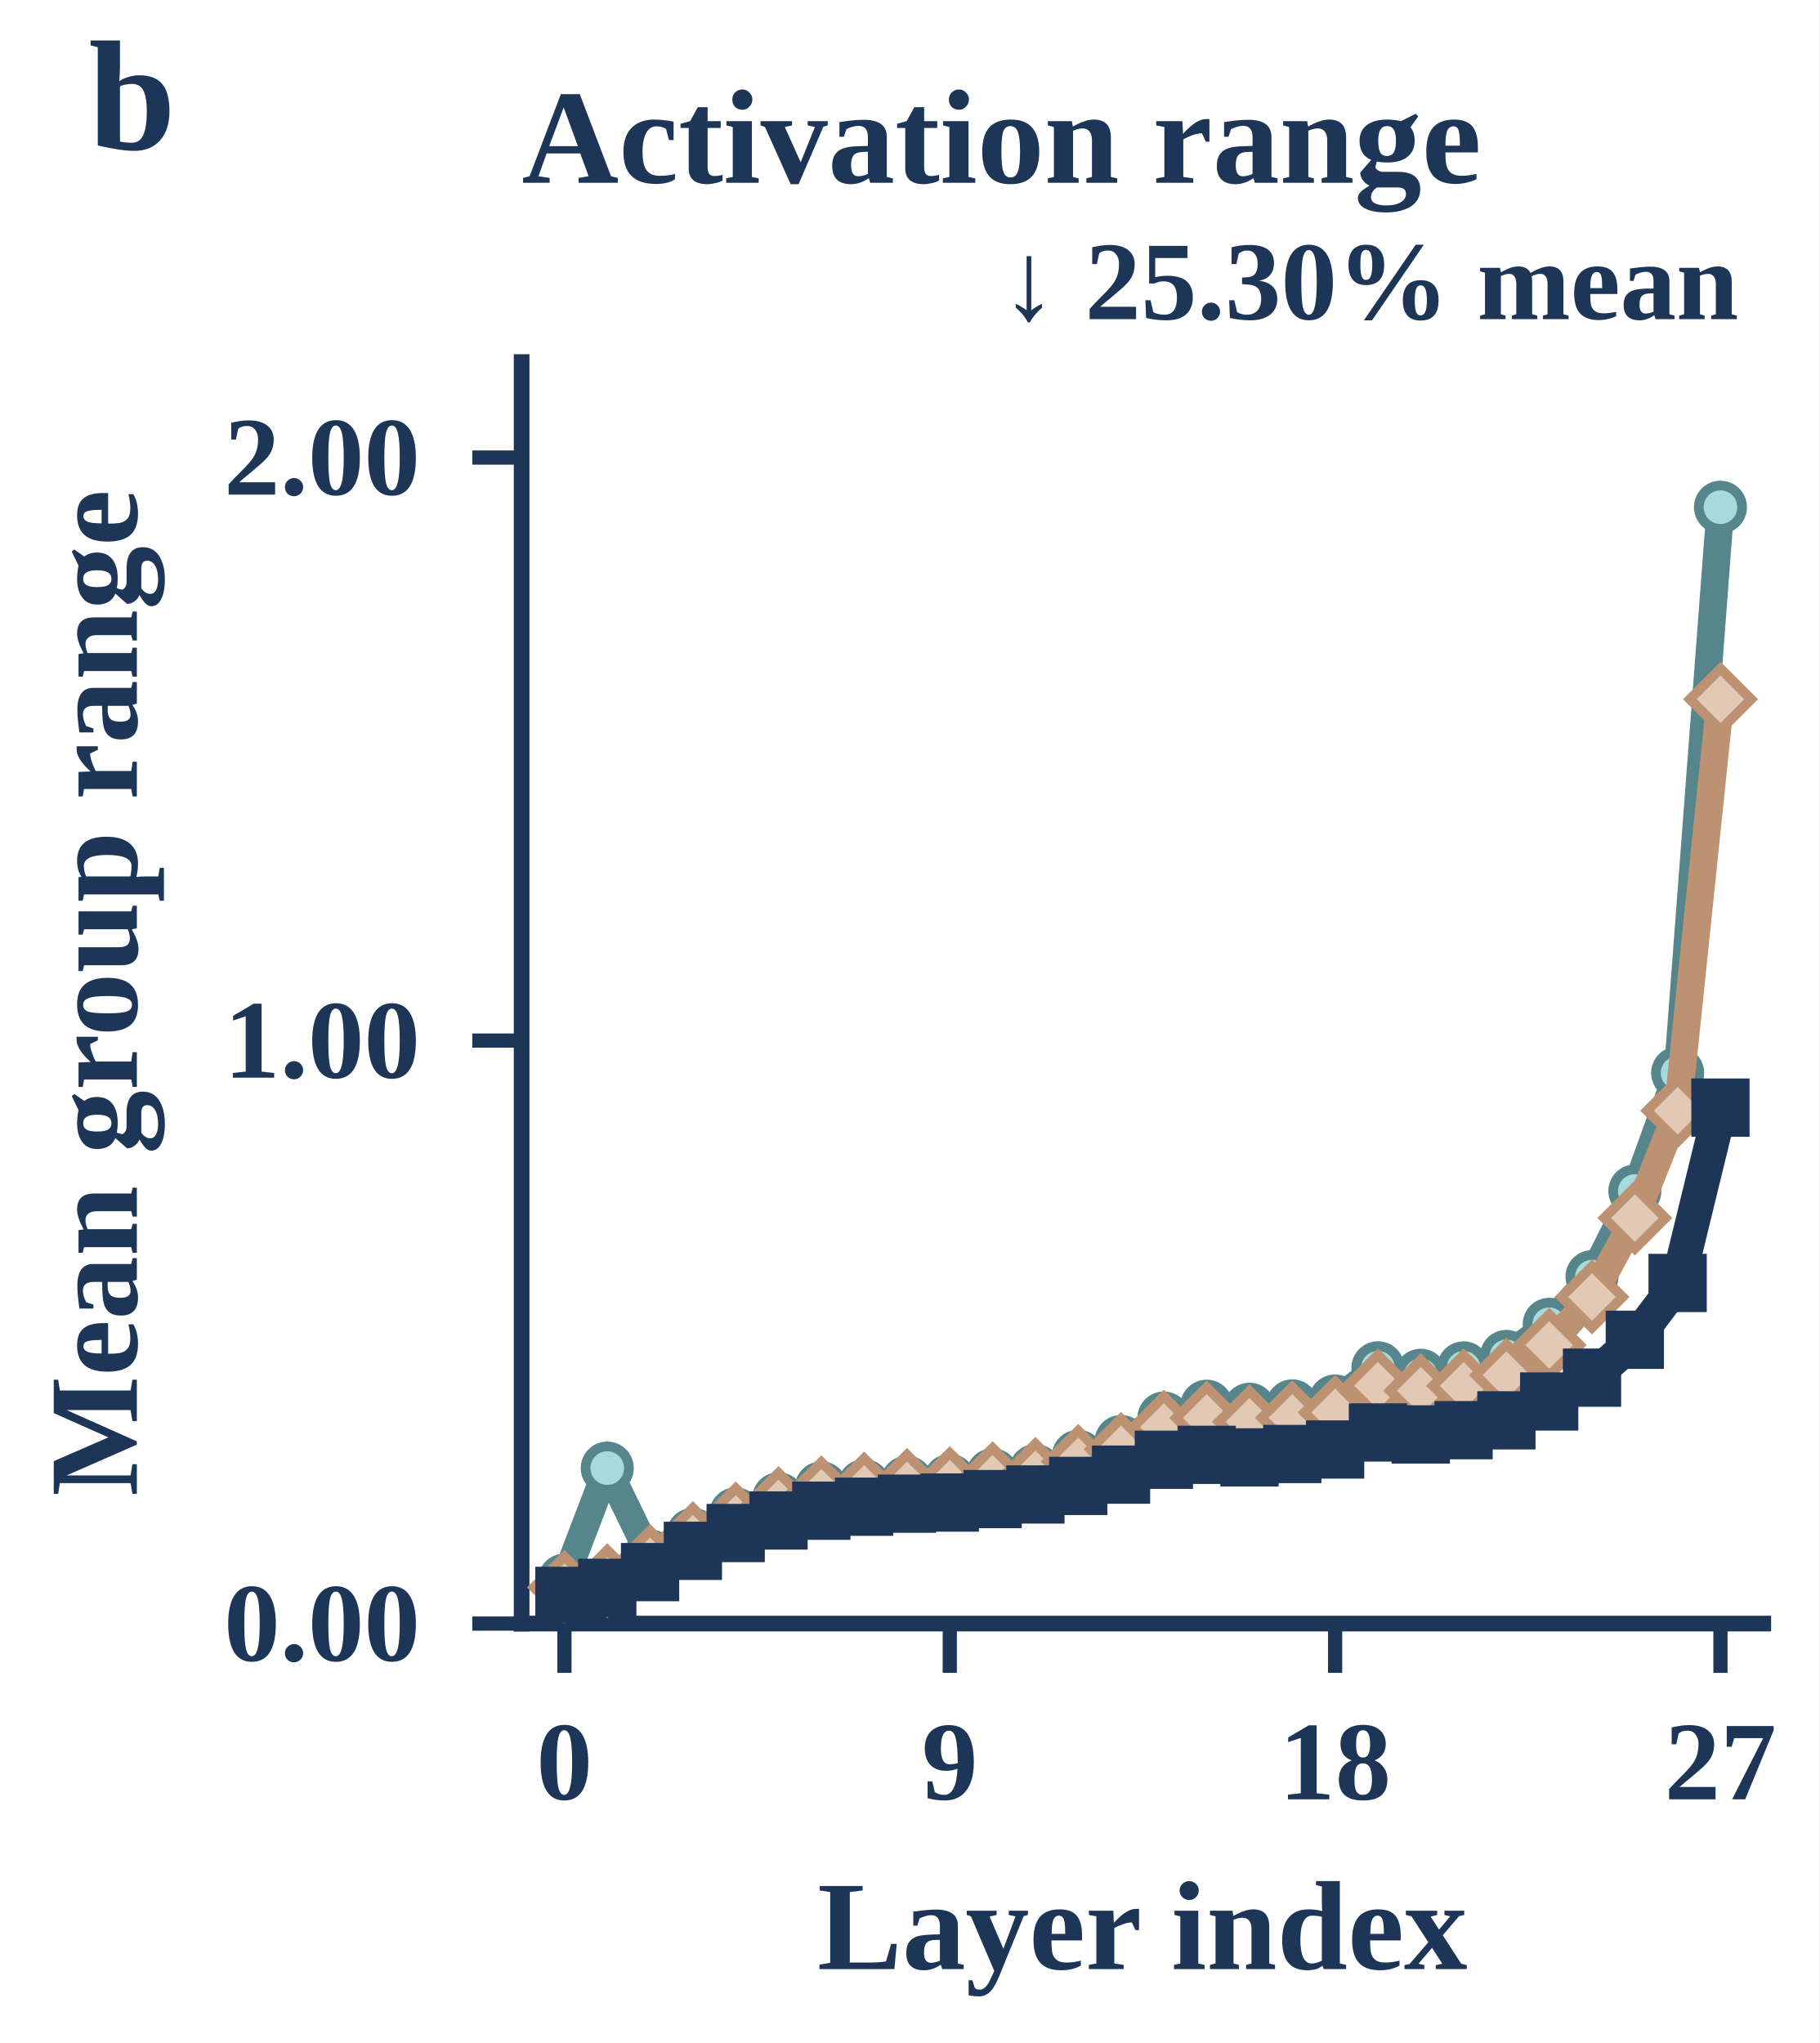
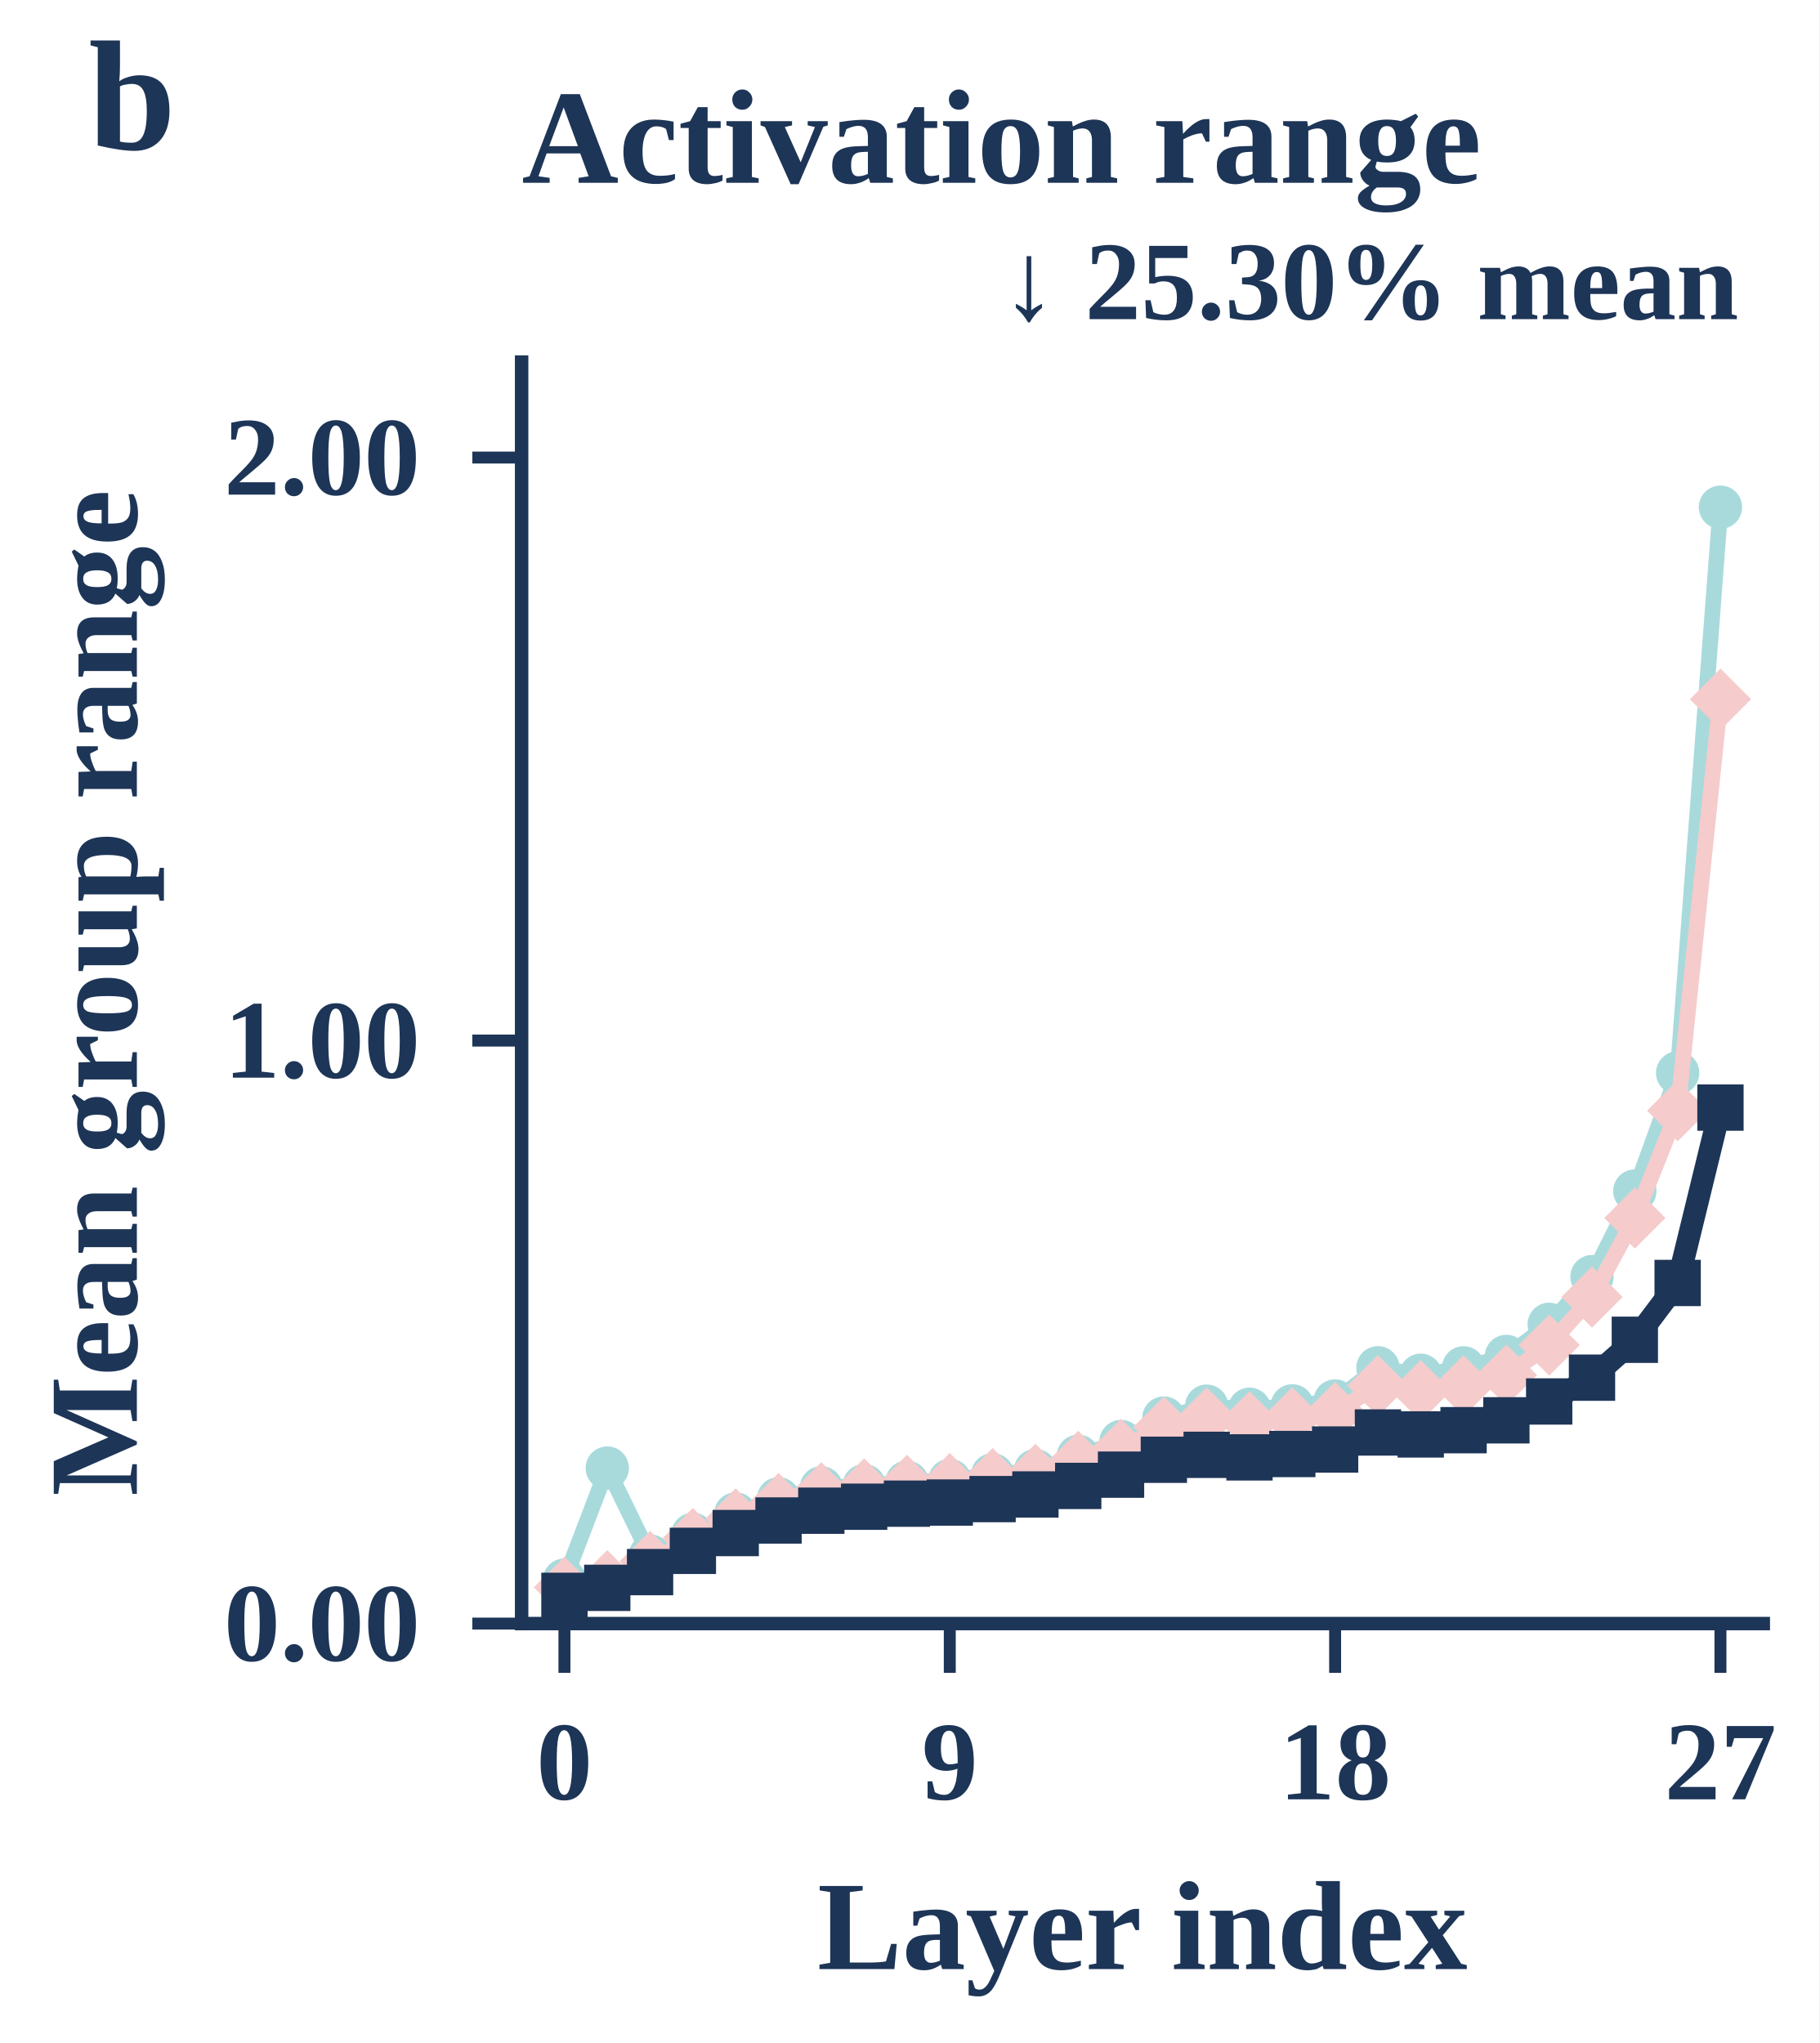
<svg xmlns="http://www.w3.org/2000/svg" xmlns:xlink="http://www.w3.org/1999/xlink" width="121.791pt" height="136.776pt" viewBox="0 0 121.791 136.776" version="1.1">
  <defs>
    <style type="text/css">*{stroke-linejoin: round; stroke-linecap: butt}</style>
  </defs>
  <g id="figure_1">
    <g id="patch_1">
      <path d="M 0 136.776  L 121.791 136.776  L 121.791 0  L 0 0  z " style="fill: #ffffff" />
    </g>
    <g id="axes_1">
      <g id="patch_2">
        <path d="M 34.92 108.696  L 118.043 108.696  L 118.043 24.24  L 34.92 24.24  z " style="fill: #ffffff" />
      </g>
      <g id="matplotlib.axis_1">
        <g id="xtick_1">
          <g id="line2d_1">
            <defs>
-               <path id="m8a12161297" d="M 0 0  L 0 3.3  " style="stroke: #1d3557; stroke-width: 0.95" />
+               <path id="m6b7966608b" d="M 0 0  L 0 3.3  " style="stroke: #1d3557; stroke-width: 0.8" />
            </defs>
            <g>
-               <use xlink:href="#m8a12161297" x="37.786" y="108.696" style="fill: #1d3557; stroke: #1d3557; stroke-width: 0.95" />
+               <use xlink:href="#m6b7966608b" x="37.786" y="108.696" style="fill: #1d3557; stroke: #1d3557; stroke-width: 0.8" />
            </g>
          </g>
          <g id="text_1">
            <text style="font-weight: 700; font-size: 7.5px; font-family: 'Times New Roman', serif; text-anchor: middle; fill: #1d3557" x="37.786" y="120.462" transform="rotate(-0 37.7863 120.4624)">0</text>
          </g>
        </g>
        <g id="xtick_2">
          <g id="line2d_2">
            <g>
-               <use xlink:href="#m8a12161297" x="63.583" y="108.696" style="fill: #1d3557; stroke: #1d3557; stroke-width: 0.95" />
+               <use xlink:href="#m6b7966608b" x="63.583" y="108.696" style="fill: #1d3557; stroke: #1d3557; stroke-width: 0.8" />
            </g>
          </g>
          <g id="text_2">
            <text style="font-weight: 700; font-size: 7.5px; font-family: 'Times New Roman', serif; text-anchor: middle; fill: #1d3557" x="63.583" y="120.462" transform="rotate(-0 63.58298 120.4624)">9</text>
          </g>
        </g>
        <g id="xtick_3">
          <g id="line2d_3">
            <g>
-               <use xlink:href="#m8a12161297" x="89.38" y="108.696" style="fill: #1d3557; stroke: #1d3557; stroke-width: 0.95" />
+               <use xlink:href="#m6b7966608b" x="89.38" y="108.696" style="fill: #1d3557; stroke: #1d3557; stroke-width: 0.8" />
            </g>
          </g>
          <g id="text_3">
            <text style="font-weight: 700; font-size: 7.5px; font-family: 'Times New Roman', serif; text-anchor: middle; fill: #1d3557" x="89.38" y="120.462" transform="rotate(-0 89.37966 120.4624)">18</text>
          </g>
        </g>
        <g id="xtick_4">
          <g id="line2d_4">
            <g>
-               <use xlink:href="#m8a12161297" x="115.176" y="108.696" style="fill: #1d3557; stroke: #1d3557; stroke-width: 0.95" />
+               <use xlink:href="#m6b7966608b" x="115.176" y="108.696" style="fill: #1d3557; stroke: #1d3557; stroke-width: 0.8" />
            </g>
          </g>
          <g id="text_4">
            <text style="font-weight: 700; font-size: 7.5px; font-family: 'Times New Roman', serif; text-anchor: middle; fill: #1d3557" x="115.176" y="120.462" transform="rotate(-0 115.1763 120.4624)">27</text>
          </g>
        </g>
        <g id="text_5">
          <text style="font-weight: 700; font-size: 8.5px; font-family: 'Times New Roman', serif; text-anchor: middle; fill: #1d3557" x="76.481" y="131.828" transform="rotate(-0 76.48132 131.8281)">Layer index</text>
        </g>
      </g>
      <g id="matplotlib.axis_2">
        <g id="ytick_1">
          <g id="line2d_5">
            <defs>
-               <path id="m75f432d54d" d="M 0 0  L -3.3 0  " style="stroke: #1d3557; stroke-width: 0.95" />
+               <path id="m15eaed19f2" d="M 0 0  L -3.3 0  " style="stroke: #1d3557; stroke-width: 0.8" />
            </defs>
            <g>
-               <use xlink:href="#m75f432d54d" x="34.92" y="108.696" style="fill: #1d3557; stroke: #1d3557; stroke-width: 0.95" />
+               <use xlink:href="#m15eaed19f2" x="34.92" y="108.696" style="fill: #1d3557; stroke: #1d3557; stroke-width: 0.8" />
            </g>
          </g>
          <g id="text_6">
            <text style="font-weight: 700; font-size: 7.5px; font-family: 'Times New Roman', serif; text-anchor: end; fill: #1d3557" x="28.12" y="111.179" transform="rotate(-0 28.12 111.1792)">0.00</text>
          </g>
        </g>
        <g id="ytick_2">
          <g id="line2d_6">
            <g>
-               <use xlink:href="#m75f432d54d" x="34.92" y="69.664" style="fill: #1d3557; stroke: #1d3557; stroke-width: 0.95" />
+               <use xlink:href="#m15eaed19f2" x="34.92" y="69.664" style="fill: #1d3557; stroke: #1d3557; stroke-width: 0.8" />
            </g>
          </g>
          <g id="text_7">
            <text style="font-weight: 700; font-size: 7.5px; font-family: 'Times New Roman', serif; text-anchor: end; fill: #1d3557" x="28.12" y="72.147" transform="rotate(-0 28.12 72.14699)">1.00</text>
          </g>
        </g>
        <g id="ytick_3">
          <g id="line2d_7">
            <g>
-               <use xlink:href="#m75f432d54d" x="34.92" y="30.632" style="fill: #1d3557; stroke: #1d3557; stroke-width: 0.95" />
+               <use xlink:href="#m15eaed19f2" x="34.92" y="30.632" style="fill: #1d3557; stroke: #1d3557; stroke-width: 0.8" />
            </g>
          </g>
          <g id="text_8">
            <text style="font-weight: 700; font-size: 7.5px; font-family: 'Times New Roman', serif; text-anchor: end; fill: #1d3557" x="28.12" y="33.115" transform="rotate(-0 28.12 33.11478)">2.00</text>
          </g>
        </g>
        <g id="text_9">
          <text style="font-weight: 700; font-size: 8.5px; font-family: 'Times New Roman', serif; text-anchor: middle; fill: #1d3557" x="9.161" y="66.468" transform="rotate(-90 9.160859 66.468)">Mean group range</text>
        </g>
      </g>
      <g id="patch_3">
-         <path d="M 34.92 108.696  L 34.92 24.24  " style="fill: none; stroke: #1d3557; stroke-width: 1.05; stroke-linejoin: miter; stroke-linecap: square" />
+         <path d="M 34.92 108.696  L 34.92 24.24  " style="fill: none; stroke: #1d3557; stroke-width: 0.9; stroke-linejoin: miter; stroke-linecap: square" />
      </g>
      <g id="patch_4">
-         <path d="M 34.92 108.696  L 118.043 108.696  " style="fill: none; stroke: #1d3557; stroke-width: 1.05; stroke-linejoin: miter; stroke-linecap: square" />
+         <path d="M 34.92 108.696  L 118.043 108.696  " style="fill: none; stroke: #1d3557; stroke-width: 0.9; stroke-linejoin: miter; stroke-linecap: square" />
      </g>
      <g id="text_10">
        <text style="font-weight: 700; font-size: 10.5px; font-family: 'Times New Roman', serif; text-anchor: start; fill: #1d3557" x="5.92" y="9.994" transform="rotate(-0 5.92 9.993984)">b</text>
      </g>
      <g id="line2d_8">
-         <path d="M 37.786 105.789  L 40.653 98.286  L 43.519 104.174  L 46.385 102.724  L 49.251 101.359  L 52.118 100.344  L 54.984 99.612  L 57.85 99.461  L 60.717 99.232  L 63.583 99.113  L 66.449 98.737  L 69.316 98.456  L 72.182 97.499  L 75.048 96.508  L 77.914 94.936  L 80.781 94.142  L 83.647 94.347  L 86.513 94.121  L 89.38 93.794  L 92.246 91.571  L 95.112 92.072  L 97.979 91.576  L 100.845 90.811  L 103.711 88.661  L 106.577 85.469  L 109.444 79.738  L 112.31 71.832  L 115.176 33.956  " clip-path="url(#p5a25416d24)" style="fill: none; stroke: #56858b; stroke-width: 1.85; stroke-linecap: square" />
+         <path d="M 37.786 105.789  L 40.653 98.286  L 43.519 104.174  L 46.385 102.724  L 49.251 101.359  L 52.118 100.344  L 54.984 99.612  L 57.85 99.461  L 60.717 99.232  L 63.583 99.113  L 66.449 98.737  L 69.316 98.456  L 72.182 97.499  L 75.048 96.508  L 77.914 94.936  L 80.781 94.142  L 83.647 94.347  L 86.513 94.121  L 89.38 93.794  L 92.246 91.571  L 95.112 92.072  L 97.979 91.576  L 100.845 90.811  L 103.711 88.661  L 106.577 85.469  L 109.444 79.738  L 112.31 71.832  L 115.176 33.956  " clip-path="url(#p5a25416d24)" style="fill: none; stroke: #a8dadc; stroke-width: 1.05; stroke-linecap: square" />
        <defs>
-           <path id="m774c6e8f0c" d="M 0 1.45  C 0.385 1.45 0.753 1.297 1.025 1.025  C 1.297 0.753 1.45 0.385 1.45 0  C 1.45 -0.385 1.297 -0.753 1.025 -1.025  C 0.753 -1.297 0.385 -1.45 0 -1.45  C -0.385 -1.45 -0.753 -1.297 -1.025 -1.025  C -1.297 -0.753 -1.45 -0.385 -1.45 0  C -1.45 0.385 -1.297 0.753 -1.025 1.025  C -0.753 1.297 -0.385 1.45 0 1.45  z " style="stroke: #56858b; stroke-width: 0.65" />
+           <path id="mab3937ea33" d="M 0 1.225  C 0.325 1.225 0.636 1.096 0.866 0.866  C 1.096 0.636 1.225 0.325 1.225 0  C 1.225 -0.325 1.096 -0.636 0.866 -0.866  C 0.636 -1.096 0.325 -1.225 0 -1.225  C -0.325 -1.225 -0.636 -1.096 -0.866 -0.866  C -1.096 -0.636 -1.225 -0.325 -1.225 0  C -1.225 0.325 -1.096 0.636 -0.866 0.866  C -0.636 1.096 -0.325 1.225 0 1.225  z " style="stroke: #a8dadc; stroke-width: 0.45" />
        </defs>
        <g clip-path="url(#p5a25416d24)">
-           <use xlink:href="#m774c6e8f0c" x="37.786" y="105.789" style="fill: #a8dadc; stroke: #56858b; stroke-width: 0.65" />
-           <use xlink:href="#m774c6e8f0c" x="40.653" y="98.286" style="fill: #a8dadc; stroke: #56858b; stroke-width: 0.65" />
-           <use xlink:href="#m774c6e8f0c" x="43.519" y="104.174" style="fill: #a8dadc; stroke: #56858b; stroke-width: 0.65" />
-           <use xlink:href="#m774c6e8f0c" x="46.385" y="102.724" style="fill: #a8dadc; stroke: #56858b; stroke-width: 0.65" />
-           <use xlink:href="#m774c6e8f0c" x="49.251" y="101.359" style="fill: #a8dadc; stroke: #56858b; stroke-width: 0.65" />
-           <use xlink:href="#m774c6e8f0c" x="52.118" y="100.344" style="fill: #a8dadc; stroke: #56858b; stroke-width: 0.65" />
-           <use xlink:href="#m774c6e8f0c" x="54.984" y="99.612" style="fill: #a8dadc; stroke: #56858b; stroke-width: 0.65" />
-           <use xlink:href="#m774c6e8f0c" x="57.85" y="99.461" style="fill: #a8dadc; stroke: #56858b; stroke-width: 0.65" />
-           <use xlink:href="#m774c6e8f0c" x="60.717" y="99.232" style="fill: #a8dadc; stroke: #56858b; stroke-width: 0.65" />
-           <use xlink:href="#m774c6e8f0c" x="63.583" y="99.113" style="fill: #a8dadc; stroke: #56858b; stroke-width: 0.65" />
-           <use xlink:href="#m774c6e8f0c" x="66.449" y="98.737" style="fill: #a8dadc; stroke: #56858b; stroke-width: 0.65" />
-           <use xlink:href="#m774c6e8f0c" x="69.316" y="98.456" style="fill: #a8dadc; stroke: #56858b; stroke-width: 0.65" />
-           <use xlink:href="#m774c6e8f0c" x="72.182" y="97.499" style="fill: #a8dadc; stroke: #56858b; stroke-width: 0.65" />
-           <use xlink:href="#m774c6e8f0c" x="75.048" y="96.508" style="fill: #a8dadc; stroke: #56858b; stroke-width: 0.65" />
-           <use xlink:href="#m774c6e8f0c" x="77.914" y="94.936" style="fill: #a8dadc; stroke: #56858b; stroke-width: 0.65" />
-           <use xlink:href="#m774c6e8f0c" x="80.781" y="94.142" style="fill: #a8dadc; stroke: #56858b; stroke-width: 0.65" />
-           <use xlink:href="#m774c6e8f0c" x="83.647" y="94.347" style="fill: #a8dadc; stroke: #56858b; stroke-width: 0.65" />
-           <use xlink:href="#m774c6e8f0c" x="86.513" y="94.121" style="fill: #a8dadc; stroke: #56858b; stroke-width: 0.65" />
-           <use xlink:href="#m774c6e8f0c" x="89.38" y="93.794" style="fill: #a8dadc; stroke: #56858b; stroke-width: 0.65" />
-           <use xlink:href="#m774c6e8f0c" x="92.246" y="91.571" style="fill: #a8dadc; stroke: #56858b; stroke-width: 0.65" />
-           <use xlink:href="#m774c6e8f0c" x="95.112" y="92.072" style="fill: #a8dadc; stroke: #56858b; stroke-width: 0.65" />
-           <use xlink:href="#m774c6e8f0c" x="97.979" y="91.576" style="fill: #a8dadc; stroke: #56858b; stroke-width: 0.65" />
-           <use xlink:href="#m774c6e8f0c" x="100.845" y="90.811" style="fill: #a8dadc; stroke: #56858b; stroke-width: 0.65" />
-           <use xlink:href="#m774c6e8f0c" x="103.711" y="88.661" style="fill: #a8dadc; stroke: #56858b; stroke-width: 0.65" />
-           <use xlink:href="#m774c6e8f0c" x="106.577" y="85.469" style="fill: #a8dadc; stroke: #56858b; stroke-width: 0.65" />
-           <use xlink:href="#m774c6e8f0c" x="109.444" y="79.738" style="fill: #a8dadc; stroke: #56858b; stroke-width: 0.65" />
-           <use xlink:href="#m774c6e8f0c" x="112.31" y="71.832" style="fill: #a8dadc; stroke: #56858b; stroke-width: 0.65" />
-           <use xlink:href="#m774c6e8f0c" x="115.176" y="33.956" style="fill: #a8dadc; stroke: #56858b; stroke-width: 0.65" />
+           <use xlink:href="#mab3937ea33" x="37.786" y="105.789" style="fill: #a8dadc; stroke: #a8dadc; stroke-width: 0.45" />
+           <use xlink:href="#mab3937ea33" x="40.653" y="98.286" style="fill: #a8dadc; stroke: #a8dadc; stroke-width: 0.45" />
+           <use xlink:href="#mab3937ea33" x="43.519" y="104.174" style="fill: #a8dadc; stroke: #a8dadc; stroke-width: 0.45" />
+           <use xlink:href="#mab3937ea33" x="46.385" y="102.724" style="fill: #a8dadc; stroke: #a8dadc; stroke-width: 0.45" />
+           <use xlink:href="#mab3937ea33" x="49.251" y="101.359" style="fill: #a8dadc; stroke: #a8dadc; stroke-width: 0.45" />
+           <use xlink:href="#mab3937ea33" x="52.118" y="100.344" style="fill: #a8dadc; stroke: #a8dadc; stroke-width: 0.45" />
+           <use xlink:href="#mab3937ea33" x="54.984" y="99.612" style="fill: #a8dadc; stroke: #a8dadc; stroke-width: 0.45" />
+           <use xlink:href="#mab3937ea33" x="57.85" y="99.461" style="fill: #a8dadc; stroke: #a8dadc; stroke-width: 0.45" />
+           <use xlink:href="#mab3937ea33" x="60.717" y="99.232" style="fill: #a8dadc; stroke: #a8dadc; stroke-width: 0.45" />
+           <use xlink:href="#mab3937ea33" x="63.583" y="99.113" style="fill: #a8dadc; stroke: #a8dadc; stroke-width: 0.45" />
+           <use xlink:href="#mab3937ea33" x="66.449" y="98.737" style="fill: #a8dadc; stroke: #a8dadc; stroke-width: 0.45" />
+           <use xlink:href="#mab3937ea33" x="69.316" y="98.456" style="fill: #a8dadc; stroke: #a8dadc; stroke-width: 0.45" />
+           <use xlink:href="#mab3937ea33" x="72.182" y="97.499" style="fill: #a8dadc; stroke: #a8dadc; stroke-width: 0.45" />
+           <use xlink:href="#mab3937ea33" x="75.048" y="96.508" style="fill: #a8dadc; stroke: #a8dadc; stroke-width: 0.45" />
+           <use xlink:href="#mab3937ea33" x="77.914" y="94.936" style="fill: #a8dadc; stroke: #a8dadc; stroke-width: 0.45" />
+           <use xlink:href="#mab3937ea33" x="80.781" y="94.142" style="fill: #a8dadc; stroke: #a8dadc; stroke-width: 0.45" />
+           <use xlink:href="#mab3937ea33" x="83.647" y="94.347" style="fill: #a8dadc; stroke: #a8dadc; stroke-width: 0.45" />
+           <use xlink:href="#mab3937ea33" x="86.513" y="94.121" style="fill: #a8dadc; stroke: #a8dadc; stroke-width: 0.45" />
+           <use xlink:href="#mab3937ea33" x="89.38" y="93.794" style="fill: #a8dadc; stroke: #a8dadc; stroke-width: 0.45" />
+           <use xlink:href="#mab3937ea33" x="92.246" y="91.571" style="fill: #a8dadc; stroke: #a8dadc; stroke-width: 0.45" />
+           <use xlink:href="#mab3937ea33" x="95.112" y="92.072" style="fill: #a8dadc; stroke: #a8dadc; stroke-width: 0.45" />
+           <use xlink:href="#mab3937ea33" x="97.979" y="91.576" style="fill: #a8dadc; stroke: #a8dadc; stroke-width: 0.45" />
+           <use xlink:href="#mab3937ea33" x="100.845" y="90.811" style="fill: #a8dadc; stroke: #a8dadc; stroke-width: 0.45" />
+           <use xlink:href="#mab3937ea33" x="103.711" y="88.661" style="fill: #a8dadc; stroke: #a8dadc; stroke-width: 0.45" />
+           <use xlink:href="#mab3937ea33" x="106.577" y="85.469" style="fill: #a8dadc; stroke: #a8dadc; stroke-width: 0.45" />
+           <use xlink:href="#mab3937ea33" x="109.444" y="79.738" style="fill: #a8dadc; stroke: #a8dadc; stroke-width: 0.45" />
+           <use xlink:href="#mab3937ea33" x="112.31" y="71.832" style="fill: #a8dadc; stroke: #a8dadc; stroke-width: 0.45" />
+           <use xlink:href="#mab3937ea33" x="115.176" y="33.956" style="fill: #a8dadc; stroke: #a8dadc; stroke-width: 0.45" />
        </g>
      </g>
      <g id="line2d_9">
-         <path d="M 37.786 106.27  L 40.653 105.826  L 43.519 104.536  L 46.385 103.006  L 49.251 101.69  L 52.118 100.66  L 54.984 99.939  L 57.85 99.685  L 60.717 99.447  L 63.583 99.323  L 66.449 98.994  L 69.316 98.707  L 72.182 97.84  L 75.048 97.031  L 77.914 95.543  L 80.781 94.931  L 83.647 95.187  L 86.513 94.918  L 89.38 94.557  L 92.246 92.768  L 95.112 93.102  L 97.979 92.778  L 100.845 92.059  L 103.711 90.048  L 106.577 86.832  L 109.444 81.544  L 112.31 74.358  L 115.176 46.812  " clip-path="url(#p5a25416d24)" style="fill: none; stroke: #bc9272; stroke-width: 1.85; stroke-linecap: square" />
+         <path d="M 37.786 106.27  L 40.653 105.826  L 43.519 104.536  L 46.385 103.006  L 49.251 101.69  L 52.118 100.66  L 54.984 99.939  L 57.85 99.685  L 60.717 99.447  L 63.583 99.323  L 66.449 98.994  L 69.316 98.707  L 72.182 97.84  L 75.048 97.031  L 77.914 95.543  L 80.781 94.931  L 83.647 95.187  L 86.513 94.918  L 89.38 94.557  L 92.246 92.768  L 95.112 93.102  L 97.979 92.778  L 100.845 92.059  L 103.711 90.048  L 106.577 86.832  L 109.444 81.544  L 112.31 74.358  L 115.176 46.812  " clip-path="url(#p5a25416d24)" style="fill: none; stroke: #f5cbcb; stroke-width: 1.05; stroke-linecap: square" />
        <defs>
-           <path id="m1ead34559e" d="M -0 2.051  L 2.051 0  L -0 -2.051  L -2.051 0  z " style="stroke: #bc9272; stroke-width: 0.65; stroke-linejoin: miter" />
+           <path id="m1061ab47f5" d="M -0 1.732  L 1.732 0  L 0 -1.732  L -1.732 -0  z " style="stroke: #f5cbcb; stroke-width: 0.45; stroke-linejoin: miter" />
        </defs>
        <g clip-path="url(#p5a25416d24)">
-           <use xlink:href="#m1ead34559e" x="37.786" y="106.27" style="fill: #e1c9b5; stroke: #bc9272; stroke-width: 0.65; stroke-linejoin: miter" />
-           <use xlink:href="#m1ead34559e" x="40.653" y="105.826" style="fill: #e1c9b5; stroke: #bc9272; stroke-width: 0.65; stroke-linejoin: miter" />
-           <use xlink:href="#m1ead34559e" x="43.519" y="104.536" style="fill: #e1c9b5; stroke: #bc9272; stroke-width: 0.65; stroke-linejoin: miter" />
-           <use xlink:href="#m1ead34559e" x="46.385" y="103.006" style="fill: #e1c9b5; stroke: #bc9272; stroke-width: 0.65; stroke-linejoin: miter" />
-           <use xlink:href="#m1ead34559e" x="49.251" y="101.69" style="fill: #e1c9b5; stroke: #bc9272; stroke-width: 0.65; stroke-linejoin: miter" />
-           <use xlink:href="#m1ead34559e" x="52.118" y="100.66" style="fill: #e1c9b5; stroke: #bc9272; stroke-width: 0.65; stroke-linejoin: miter" />
-           <use xlink:href="#m1ead34559e" x="54.984" y="99.939" style="fill: #e1c9b5; stroke: #bc9272; stroke-width: 0.65; stroke-linejoin: miter" />
-           <use xlink:href="#m1ead34559e" x="57.85" y="99.685" style="fill: #e1c9b5; stroke: #bc9272; stroke-width: 0.65; stroke-linejoin: miter" />
-           <use xlink:href="#m1ead34559e" x="60.717" y="99.447" style="fill: #e1c9b5; stroke: #bc9272; stroke-width: 0.65; stroke-linejoin: miter" />
-           <use xlink:href="#m1ead34559e" x="63.583" y="99.323" style="fill: #e1c9b5; stroke: #bc9272; stroke-width: 0.65; stroke-linejoin: miter" />
-           <use xlink:href="#m1ead34559e" x="66.449" y="98.994" style="fill: #e1c9b5; stroke: #bc9272; stroke-width: 0.65; stroke-linejoin: miter" />
-           <use xlink:href="#m1ead34559e" x="69.316" y="98.707" style="fill: #e1c9b5; stroke: #bc9272; stroke-width: 0.65; stroke-linejoin: miter" />
-           <use xlink:href="#m1ead34559e" x="72.182" y="97.84" style="fill: #e1c9b5; stroke: #bc9272; stroke-width: 0.65; stroke-linejoin: miter" />
-           <use xlink:href="#m1ead34559e" x="75.048" y="97.031" style="fill: #e1c9b5; stroke: #bc9272; stroke-width: 0.65; stroke-linejoin: miter" />
-           <use xlink:href="#m1ead34559e" x="77.914" y="95.543" style="fill: #e1c9b5; stroke: #bc9272; stroke-width: 0.65; stroke-linejoin: miter" />
-           <use xlink:href="#m1ead34559e" x="80.781" y="94.931" style="fill: #e1c9b5; stroke: #bc9272; stroke-width: 0.65; stroke-linejoin: miter" />
-           <use xlink:href="#m1ead34559e" x="83.647" y="95.187" style="fill: #e1c9b5; stroke: #bc9272; stroke-width: 0.65; stroke-linejoin: miter" />
-           <use xlink:href="#m1ead34559e" x="86.513" y="94.918" style="fill: #e1c9b5; stroke: #bc9272; stroke-width: 0.65; stroke-linejoin: miter" />
-           <use xlink:href="#m1ead34559e" x="89.38" y="94.557" style="fill: #e1c9b5; stroke: #bc9272; stroke-width: 0.65; stroke-linejoin: miter" />
-           <use xlink:href="#m1ead34559e" x="92.246" y="92.768" style="fill: #e1c9b5; stroke: #bc9272; stroke-width: 0.65; stroke-linejoin: miter" />
-           <use xlink:href="#m1ead34559e" x="95.112" y="93.102" style="fill: #e1c9b5; stroke: #bc9272; stroke-width: 0.65; stroke-linejoin: miter" />
-           <use xlink:href="#m1ead34559e" x="97.979" y="92.778" style="fill: #e1c9b5; stroke: #bc9272; stroke-width: 0.65; stroke-linejoin: miter" />
-           <use xlink:href="#m1ead34559e" x="100.845" y="92.059" style="fill: #e1c9b5; stroke: #bc9272; stroke-width: 0.65; stroke-linejoin: miter" />
-           <use xlink:href="#m1ead34559e" x="103.711" y="90.048" style="fill: #e1c9b5; stroke: #bc9272; stroke-width: 0.65; stroke-linejoin: miter" />
-           <use xlink:href="#m1ead34559e" x="106.577" y="86.832" style="fill: #e1c9b5; stroke: #bc9272; stroke-width: 0.65; stroke-linejoin: miter" />
-           <use xlink:href="#m1ead34559e" x="109.444" y="81.544" style="fill: #e1c9b5; stroke: #bc9272; stroke-width: 0.65; stroke-linejoin: miter" />
-           <use xlink:href="#m1ead34559e" x="112.31" y="74.358" style="fill: #e1c9b5; stroke: #bc9272; stroke-width: 0.65; stroke-linejoin: miter" />
-           <use xlink:href="#m1ead34559e" x="115.176" y="46.812" style="fill: #e1c9b5; stroke: #bc9272; stroke-width: 0.65; stroke-linejoin: miter" />
+           <use xlink:href="#m1061ab47f5" x="37.786" y="106.27" style="fill: #f5cbcb; stroke: #f5cbcb; stroke-width: 0.45; stroke-linejoin: miter" />
+           <use xlink:href="#m1061ab47f5" x="40.653" y="105.826" style="fill: #f5cbcb; stroke: #f5cbcb; stroke-width: 0.45; stroke-linejoin: miter" />
+           <use xlink:href="#m1061ab47f5" x="43.519" y="104.536" style="fill: #f5cbcb; stroke: #f5cbcb; stroke-width: 0.45; stroke-linejoin: miter" />
+           <use xlink:href="#m1061ab47f5" x="46.385" y="103.006" style="fill: #f5cbcb; stroke: #f5cbcb; stroke-width: 0.45; stroke-linejoin: miter" />
+           <use xlink:href="#m1061ab47f5" x="49.251" y="101.69" style="fill: #f5cbcb; stroke: #f5cbcb; stroke-width: 0.45; stroke-linejoin: miter" />
+           <use xlink:href="#m1061ab47f5" x="52.118" y="100.66" style="fill: #f5cbcb; stroke: #f5cbcb; stroke-width: 0.45; stroke-linejoin: miter" />
+           <use xlink:href="#m1061ab47f5" x="54.984" y="99.939" style="fill: #f5cbcb; stroke: #f5cbcb; stroke-width: 0.45; stroke-linejoin: miter" />
+           <use xlink:href="#m1061ab47f5" x="57.85" y="99.685" style="fill: #f5cbcb; stroke: #f5cbcb; stroke-width: 0.45; stroke-linejoin: miter" />
+           <use xlink:href="#m1061ab47f5" x="60.717" y="99.447" style="fill: #f5cbcb; stroke: #f5cbcb; stroke-width: 0.45; stroke-linejoin: miter" />
+           <use xlink:href="#m1061ab47f5" x="63.583" y="99.323" style="fill: #f5cbcb; stroke: #f5cbcb; stroke-width: 0.45; stroke-linejoin: miter" />
+           <use xlink:href="#m1061ab47f5" x="66.449" y="98.994" style="fill: #f5cbcb; stroke: #f5cbcb; stroke-width: 0.45; stroke-linejoin: miter" />
+           <use xlink:href="#m1061ab47f5" x="69.316" y="98.707" style="fill: #f5cbcb; stroke: #f5cbcb; stroke-width: 0.45; stroke-linejoin: miter" />
+           <use xlink:href="#m1061ab47f5" x="72.182" y="97.84" style="fill: #f5cbcb; stroke: #f5cbcb; stroke-width: 0.45; stroke-linejoin: miter" />
+           <use xlink:href="#m1061ab47f5" x="75.048" y="97.031" style="fill: #f5cbcb; stroke: #f5cbcb; stroke-width: 0.45; stroke-linejoin: miter" />
+           <use xlink:href="#m1061ab47f5" x="77.914" y="95.543" style="fill: #f5cbcb; stroke: #f5cbcb; stroke-width: 0.45; stroke-linejoin: miter" />
+           <use xlink:href="#m1061ab47f5" x="80.781" y="94.931" style="fill: #f5cbcb; stroke: #f5cbcb; stroke-width: 0.45; stroke-linejoin: miter" />
+           <use xlink:href="#m1061ab47f5" x="83.647" y="95.187" style="fill: #f5cbcb; stroke: #f5cbcb; stroke-width: 0.45; stroke-linejoin: miter" />
+           <use xlink:href="#m1061ab47f5" x="86.513" y="94.918" style="fill: #f5cbcb; stroke: #f5cbcb; stroke-width: 0.45; stroke-linejoin: miter" />
+           <use xlink:href="#m1061ab47f5" x="89.38" y="94.557" style="fill: #f5cbcb; stroke: #f5cbcb; stroke-width: 0.45; stroke-linejoin: miter" />
+           <use xlink:href="#m1061ab47f5" x="92.246" y="92.768" style="fill: #f5cbcb; stroke: #f5cbcb; stroke-width: 0.45; stroke-linejoin: miter" />
+           <use xlink:href="#m1061ab47f5" x="95.112" y="93.102" style="fill: #f5cbcb; stroke: #f5cbcb; stroke-width: 0.45; stroke-linejoin: miter" />
+           <use xlink:href="#m1061ab47f5" x="97.979" y="92.778" style="fill: #f5cbcb; stroke: #f5cbcb; stroke-width: 0.45; stroke-linejoin: miter" />
+           <use xlink:href="#m1061ab47f5" x="100.845" y="92.059" style="fill: #f5cbcb; stroke: #f5cbcb; stroke-width: 0.45; stroke-linejoin: miter" />
+           <use xlink:href="#m1061ab47f5" x="103.711" y="90.048" style="fill: #f5cbcb; stroke: #f5cbcb; stroke-width: 0.45; stroke-linejoin: miter" />
+           <use xlink:href="#m1061ab47f5" x="106.577" y="86.832" style="fill: #f5cbcb; stroke: #f5cbcb; stroke-width: 0.45; stroke-linejoin: miter" />
+           <use xlink:href="#m1061ab47f5" x="109.444" y="81.544" style="fill: #f5cbcb; stroke: #f5cbcb; stroke-width: 0.45; stroke-linejoin: miter" />
+           <use xlink:href="#m1061ab47f5" x="112.31" y="74.358" style="fill: #f5cbcb; stroke: #f5cbcb; stroke-width: 0.45; stroke-linejoin: miter" />
+           <use xlink:href="#m1061ab47f5" x="115.176" y="46.812" style="fill: #f5cbcb; stroke: #f5cbcb; stroke-width: 0.45; stroke-linejoin: miter" />
        </g>
      </g>
      <g id="text_11">
        <text style="font-weight: 700; font-size: 7.5px; font-family: 'Times New Roman', serif; text-anchor: end; fill: #1d3557" x="116.38" y="21.369" transform="rotate(-0 116.3802 21.36886)">↓ 25.30% mean</text>
      </g>
      <g id="text_12">
        <text style="font-weight: 700; font-size: 9px; font-family: 'Times New Roman', serif; text-anchor: start; fill: #1d3557" x="34.92" y="12.24" transform="rotate(-0 34.92 12.24)">Activation range</text>
      </g>
      <g id="line2d_10">
-         <path d="M 37.786 106.84  L 40.653 106.304  L 43.519 105.251  L 46.385 103.827  L 49.251 102.635  L 52.118 101.795  L 54.984 101.139  L 57.85 100.872  L 60.717 100.668  L 63.583 100.593  L 66.449 100.362  L 69.316 100.053  L 72.182 99.48  L 75.048 98.726  L 77.914 97.729  L 80.781 97.399  L 83.647 97.57  L 86.513 97.344  L 89.38 97.043  L 92.246 95.903  L 95.112 96.033  L 97.979 95.749  L 100.845 95.089  L 103.711 93.827  L 106.577 92.233  L 109.444 89.696  L 112.31 85.893  L 115.176 74.152  " clip-path="url(#p5a25416d24)" style="fill: none; stroke: #1d3557; stroke-width: 2.3; stroke-linecap: square" />
+         <path d="M 37.786 106.84  L 40.653 106.304  L 43.519 105.251  L 46.385 103.827  L 49.251 102.635  L 52.118 101.795  L 54.984 101.139  L 57.85 100.872  L 60.717 100.668  L 63.583 100.593  L 66.449 100.362  L 69.316 100.053  L 72.182 99.48  L 75.048 98.726  L 77.914 97.729  L 80.781 97.399  L 83.647 97.57  L 86.513 97.344  L 89.38 97.043  L 92.246 95.903  L 95.112 96.033  L 97.979 95.749  L 100.845 95.089  L 103.711 93.827  L 106.577 92.233  L 109.444 89.696  L 112.31 85.893  L 115.176 74.152  " clip-path="url(#p5a25416d24)" style="fill: none; stroke: #1d3557; stroke-width: 1.5; stroke-linecap: square" />
        <defs>
-           <path id="mc84184a050" d="M -1.625 1.625  L 1.625 1.625  L 1.625 -1.625  L -1.625 -1.625  z " style="stroke: #1d3557; stroke-width: 0.65; stroke-linejoin: miter" />
+           <path id="mb494aa71d8" d="M -1.325 1.325  L 1.325 1.325  L 1.325 -1.325  L -1.325 -1.325  z " style="stroke: #1d3557; stroke-width: 0.45; stroke-linejoin: miter" />
        </defs>
        <g clip-path="url(#p5a25416d24)">
-           <use xlink:href="#mc84184a050" x="37.786" y="106.84" style="fill: #1d3557; stroke: #1d3557; stroke-width: 0.65; stroke-linejoin: miter" />
-           <use xlink:href="#mc84184a050" x="40.653" y="106.304" style="fill: #1d3557; stroke: #1d3557; stroke-width: 0.65; stroke-linejoin: miter" />
-           <use xlink:href="#mc84184a050" x="43.519" y="105.251" style="fill: #1d3557; stroke: #1d3557; stroke-width: 0.65; stroke-linejoin: miter" />
-           <use xlink:href="#mc84184a050" x="46.385" y="103.827" style="fill: #1d3557; stroke: #1d3557; stroke-width: 0.65; stroke-linejoin: miter" />
-           <use xlink:href="#mc84184a050" x="49.251" y="102.635" style="fill: #1d3557; stroke: #1d3557; stroke-width: 0.65; stroke-linejoin: miter" />
-           <use xlink:href="#mc84184a050" x="52.118" y="101.795" style="fill: #1d3557; stroke: #1d3557; stroke-width: 0.65; stroke-linejoin: miter" />
-           <use xlink:href="#mc84184a050" x="54.984" y="101.139" style="fill: #1d3557; stroke: #1d3557; stroke-width: 0.65; stroke-linejoin: miter" />
-           <use xlink:href="#mc84184a050" x="57.85" y="100.872" style="fill: #1d3557; stroke: #1d3557; stroke-width: 0.65; stroke-linejoin: miter" />
-           <use xlink:href="#mc84184a050" x="60.717" y="100.668" style="fill: #1d3557; stroke: #1d3557; stroke-width: 0.65; stroke-linejoin: miter" />
-           <use xlink:href="#mc84184a050" x="63.583" y="100.593" style="fill: #1d3557; stroke: #1d3557; stroke-width: 0.65; stroke-linejoin: miter" />
-           <use xlink:href="#mc84184a050" x="66.449" y="100.362" style="fill: #1d3557; stroke: #1d3557; stroke-width: 0.65; stroke-linejoin: miter" />
-           <use xlink:href="#mc84184a050" x="69.316" y="100.053" style="fill: #1d3557; stroke: #1d3557; stroke-width: 0.65; stroke-linejoin: miter" />
-           <use xlink:href="#mc84184a050" x="72.182" y="99.48" style="fill: #1d3557; stroke: #1d3557; stroke-width: 0.65; stroke-linejoin: miter" />
-           <use xlink:href="#mc84184a050" x="75.048" y="98.726" style="fill: #1d3557; stroke: #1d3557; stroke-width: 0.65; stroke-linejoin: miter" />
-           <use xlink:href="#mc84184a050" x="77.914" y="97.729" style="fill: #1d3557; stroke: #1d3557; stroke-width: 0.65; stroke-linejoin: miter" />
-           <use xlink:href="#mc84184a050" x="80.781" y="97.399" style="fill: #1d3557; stroke: #1d3557; stroke-width: 0.65; stroke-linejoin: miter" />
-           <use xlink:href="#mc84184a050" x="83.647" y="97.57" style="fill: #1d3557; stroke: #1d3557; stroke-width: 0.65; stroke-linejoin: miter" />
-           <use xlink:href="#mc84184a050" x="86.513" y="97.344" style="fill: #1d3557; stroke: #1d3557; stroke-width: 0.65; stroke-linejoin: miter" />
-           <use xlink:href="#mc84184a050" x="89.38" y="97.043" style="fill: #1d3557; stroke: #1d3557; stroke-width: 0.65; stroke-linejoin: miter" />
-           <use xlink:href="#mc84184a050" x="92.246" y="95.903" style="fill: #1d3557; stroke: #1d3557; stroke-width: 0.65; stroke-linejoin: miter" />
-           <use xlink:href="#mc84184a050" x="95.112" y="96.033" style="fill: #1d3557; stroke: #1d3557; stroke-width: 0.65; stroke-linejoin: miter" />
-           <use xlink:href="#mc84184a050" x="97.979" y="95.749" style="fill: #1d3557; stroke: #1d3557; stroke-width: 0.65; stroke-linejoin: miter" />
-           <use xlink:href="#mc84184a050" x="100.845" y="95.089" style="fill: #1d3557; stroke: #1d3557; stroke-width: 0.65; stroke-linejoin: miter" />
-           <use xlink:href="#mc84184a050" x="103.711" y="93.827" style="fill: #1d3557; stroke: #1d3557; stroke-width: 0.65; stroke-linejoin: miter" />
-           <use xlink:href="#mc84184a050" x="106.577" y="92.233" style="fill: #1d3557; stroke: #1d3557; stroke-width: 0.65; stroke-linejoin: miter" />
-           <use xlink:href="#mc84184a050" x="109.444" y="89.696" style="fill: #1d3557; stroke: #1d3557; stroke-width: 0.65; stroke-linejoin: miter" />
-           <use xlink:href="#mc84184a050" x="112.31" y="85.893" style="fill: #1d3557; stroke: #1d3557; stroke-width: 0.65; stroke-linejoin: miter" />
-           <use xlink:href="#mc84184a050" x="115.176" y="74.152" style="fill: #1d3557; stroke: #1d3557; stroke-width: 0.65; stroke-linejoin: miter" />
+           <use xlink:href="#mb494aa71d8" x="37.786" y="106.84" style="fill: #1d3557; stroke: #1d3557; stroke-width: 0.45; stroke-linejoin: miter" />
+           <use xlink:href="#mb494aa71d8" x="40.653" y="106.304" style="fill: #1d3557; stroke: #1d3557; stroke-width: 0.45; stroke-linejoin: miter" />
+           <use xlink:href="#mb494aa71d8" x="43.519" y="105.251" style="fill: #1d3557; stroke: #1d3557; stroke-width: 0.45; stroke-linejoin: miter" />
+           <use xlink:href="#mb494aa71d8" x="46.385" y="103.827" style="fill: #1d3557; stroke: #1d3557; stroke-width: 0.45; stroke-linejoin: miter" />
+           <use xlink:href="#mb494aa71d8" x="49.251" y="102.635" style="fill: #1d3557; stroke: #1d3557; stroke-width: 0.45; stroke-linejoin: miter" />
+           <use xlink:href="#mb494aa71d8" x="52.118" y="101.795" style="fill: #1d3557; stroke: #1d3557; stroke-width: 0.45; stroke-linejoin: miter" />
+           <use xlink:href="#mb494aa71d8" x="54.984" y="101.139" style="fill: #1d3557; stroke: #1d3557; stroke-width: 0.45; stroke-linejoin: miter" />
+           <use xlink:href="#mb494aa71d8" x="57.85" y="100.872" style="fill: #1d3557; stroke: #1d3557; stroke-width: 0.45; stroke-linejoin: miter" />
+           <use xlink:href="#mb494aa71d8" x="60.717" y="100.668" style="fill: #1d3557; stroke: #1d3557; stroke-width: 0.45; stroke-linejoin: miter" />
+           <use xlink:href="#mb494aa71d8" x="63.583" y="100.593" style="fill: #1d3557; stroke: #1d3557; stroke-width: 0.45; stroke-linejoin: miter" />
+           <use xlink:href="#mb494aa71d8" x="66.449" y="100.362" style="fill: #1d3557; stroke: #1d3557; stroke-width: 0.45; stroke-linejoin: miter" />
+           <use xlink:href="#mb494aa71d8" x="69.316" y="100.053" style="fill: #1d3557; stroke: #1d3557; stroke-width: 0.45; stroke-linejoin: miter" />
+           <use xlink:href="#mb494aa71d8" x="72.182" y="99.48" style="fill: #1d3557; stroke: #1d3557; stroke-width: 0.45; stroke-linejoin: miter" />
+           <use xlink:href="#mb494aa71d8" x="75.048" y="98.726" style="fill: #1d3557; stroke: #1d3557; stroke-width: 0.45; stroke-linejoin: miter" />
+           <use xlink:href="#mb494aa71d8" x="77.914" y="97.729" style="fill: #1d3557; stroke: #1d3557; stroke-width: 0.45; stroke-linejoin: miter" />
+           <use xlink:href="#mb494aa71d8" x="80.781" y="97.399" style="fill: #1d3557; stroke: #1d3557; stroke-width: 0.45; stroke-linejoin: miter" />
+           <use xlink:href="#mb494aa71d8" x="83.647" y="97.57" style="fill: #1d3557; stroke: #1d3557; stroke-width: 0.45; stroke-linejoin: miter" />
+           <use xlink:href="#mb494aa71d8" x="86.513" y="97.344" style="fill: #1d3557; stroke: #1d3557; stroke-width: 0.45; stroke-linejoin: miter" />
+           <use xlink:href="#mb494aa71d8" x="89.38" y="97.043" style="fill: #1d3557; stroke: #1d3557; stroke-width: 0.45; stroke-linejoin: miter" />
+           <use xlink:href="#mb494aa71d8" x="92.246" y="95.903" style="fill: #1d3557; stroke: #1d3557; stroke-width: 0.45; stroke-linejoin: miter" />
+           <use xlink:href="#mb494aa71d8" x="95.112" y="96.033" style="fill: #1d3557; stroke: #1d3557; stroke-width: 0.45; stroke-linejoin: miter" />
+           <use xlink:href="#mb494aa71d8" x="97.979" y="95.749" style="fill: #1d3557; stroke: #1d3557; stroke-width: 0.45; stroke-linejoin: miter" />
+           <use xlink:href="#mb494aa71d8" x="100.845" y="95.089" style="fill: #1d3557; stroke: #1d3557; stroke-width: 0.45; stroke-linejoin: miter" />
+           <use xlink:href="#mb494aa71d8" x="103.711" y="93.827" style="fill: #1d3557; stroke: #1d3557; stroke-width: 0.45; stroke-linejoin: miter" />
+           <use xlink:href="#mb494aa71d8" x="106.577" y="92.233" style="fill: #1d3557; stroke: #1d3557; stroke-width: 0.45; stroke-linejoin: miter" />
+           <use xlink:href="#mb494aa71d8" x="109.444" y="89.696" style="fill: #1d3557; stroke: #1d3557; stroke-width: 0.45; stroke-linejoin: miter" />
+           <use xlink:href="#mb494aa71d8" x="112.31" y="85.893" style="fill: #1d3557; stroke: #1d3557; stroke-width: 0.45; stroke-linejoin: miter" />
+           <use xlink:href="#mb494aa71d8" x="115.176" y="74.152" style="fill: #1d3557; stroke: #1d3557; stroke-width: 0.45; stroke-linejoin: miter" />
        </g>
      </g>
    </g>
  </g>
  <defs>
    <clipPath id="p5a25416d24">
      <rect x="34.92" y="24.24" width="83.123" height="84.456" />
    </clipPath>
  </defs>
</svg>
